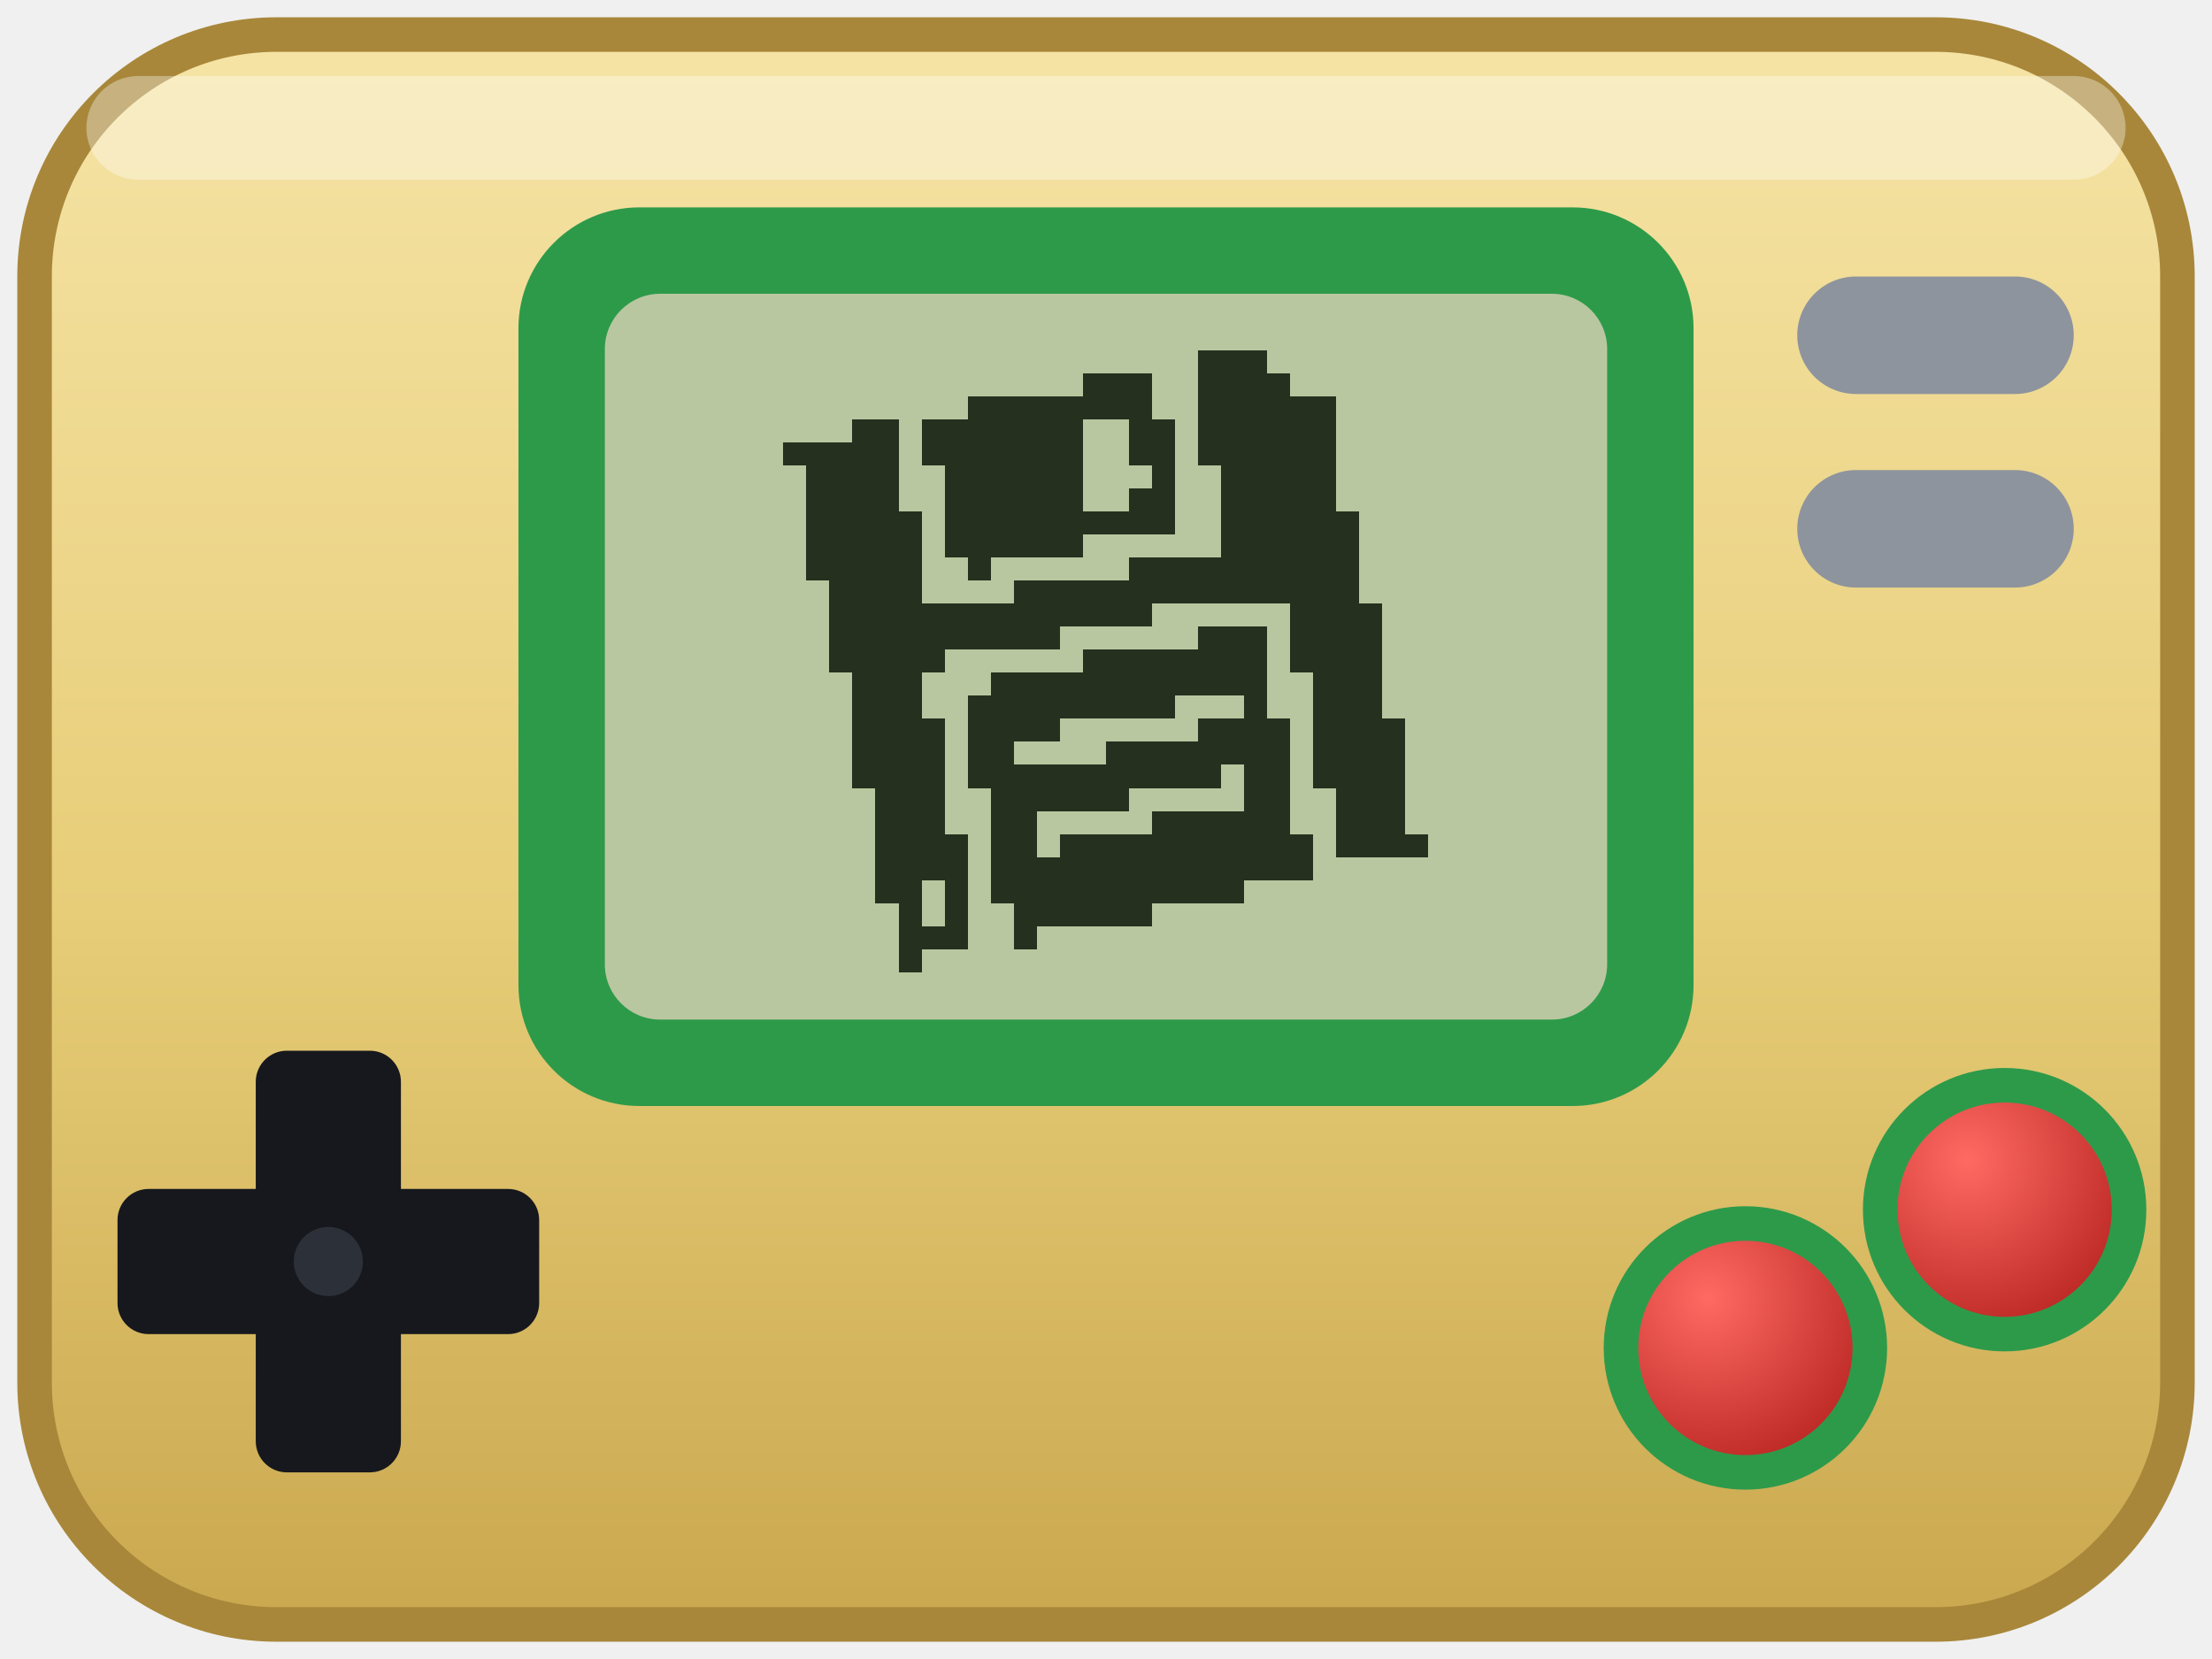
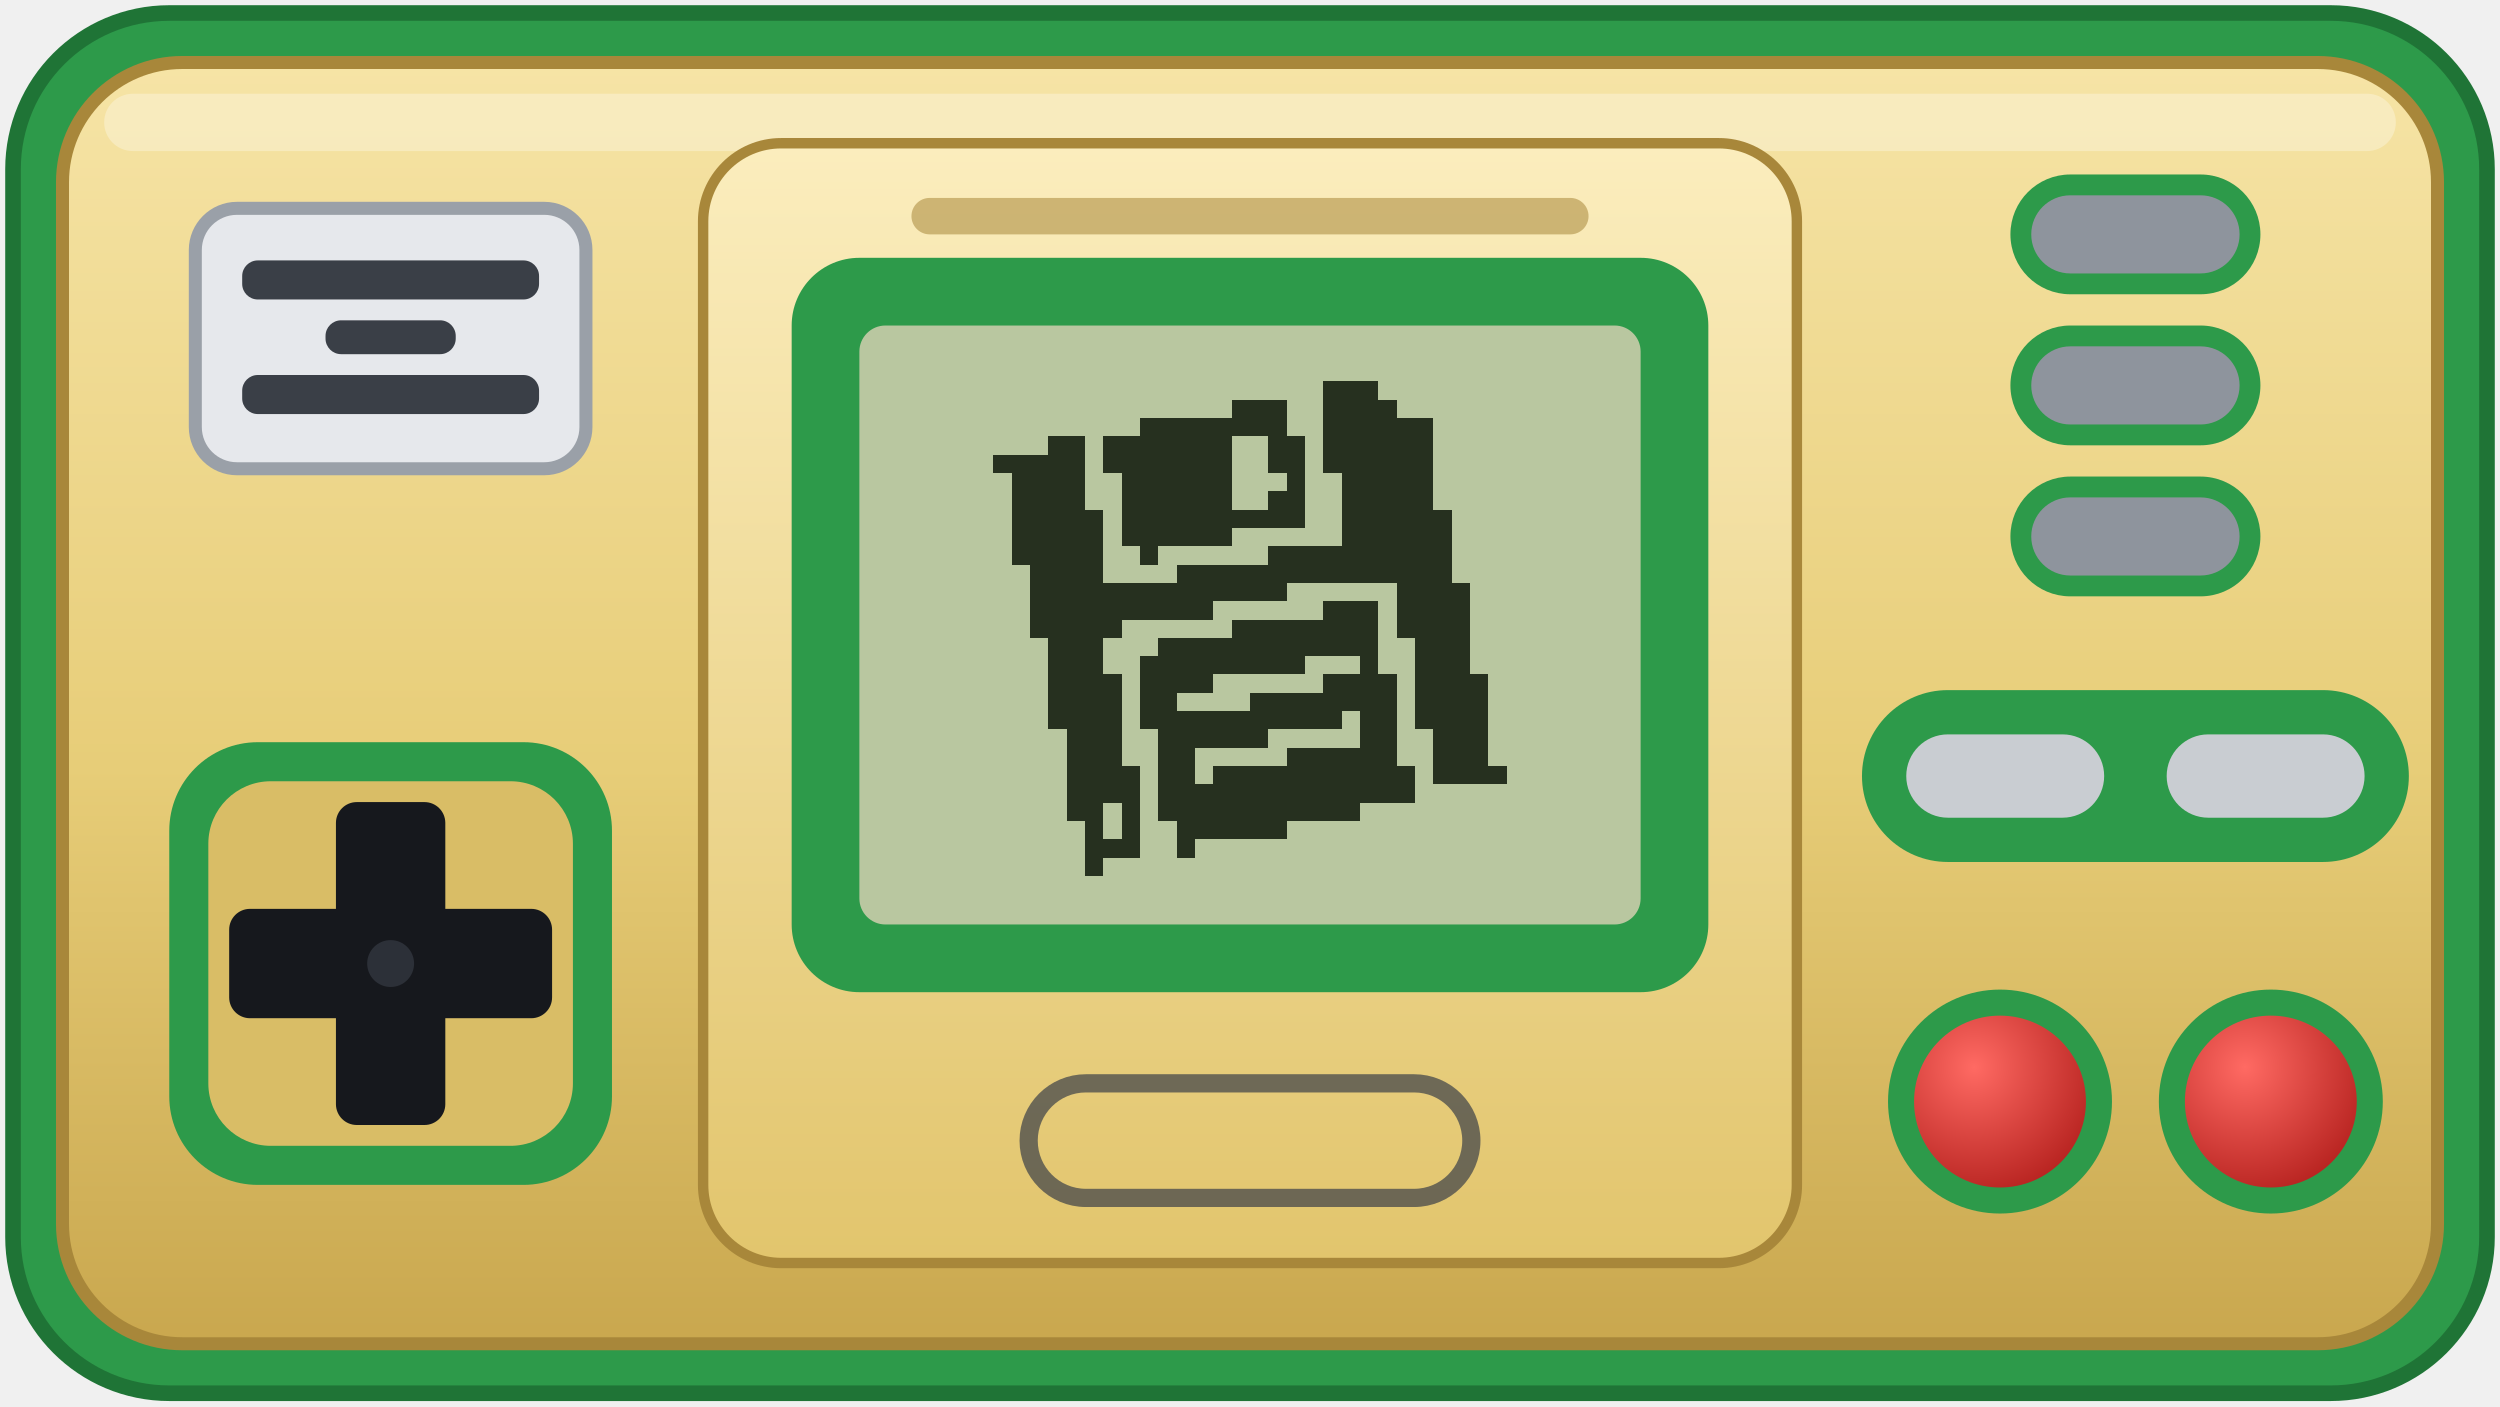
- <svg xmlns="http://www.w3.org/2000/svg" viewBox="0 0 64 48" role="img" aria-label="DOS G&amp;W Imager — DosAT">
+ <svg xmlns="http://www.w3.org/2000/svg" viewBox="0 0 96 54" role="img" aria-label="DOS G&amp;W Imager — DosAT">
  <defs>
    <linearGradient id="body" x1="0" y1="0" x2="0" y2="1">
      <stop offset="0" stop-color="#f6e4a6" />
      <stop offset=".55" stop-color="#e7cd78" />
      <stop offset="1" stop-color="#c9a74e" />
    </linearGradient>
-     <linearGradient id="screen" x1="0" y1="0" x2="0" y2="1">
-       <stop offset="0" stop-color="#101827" />
-       <stop offset="1" stop-color="#05080f" />
+     <linearGradient id="panel" x1="0" y1="0" x2="0" y2="1">
+       <stop offset="0" stop-color="#fbedbd" />
+       <stop offset="1" stop-color="#e2c56d" />
    </linearGradient>
    <radialGradient id="btn" cx=".35" cy=".3" r=".8">
      <stop offset="0" stop-color="#ff6a63" />
      <stop offset="1" stop-color="#b4201d" />
    </radialGradient>
-     <style>
-       .cur { animation: blink 1.1s steps(1) infinite; }
-       @keyframes blink { 50% { opacity: 0; } }
-       @media (prefers-reduced-motion: reduce) { .cur { animation: none; } }
-     </style>
  </defs>
-   <rect x="1" y="1" width="62" height="46" rx="7" fill="url(#body)" stroke="#a8873a" stroke-width="1" />
-   <rect x="2.5" y="2.2" width="59" height="3" rx="1.5" fill="#fff" opacity=".35" />
-   <rect x="15" y="6" width="34" height="26" rx="3.5" fill="#2d9a4a" />
-   <rect x="17.5" y="8.5" width="29" height="21" rx="1.6" fill="#b9c7a0" />
-   <path transform="translate(21.33 8.13) scale(0.6667)" fill="#26301f" shape-rendering="crispEdges" d="M20 3h3v1h-3zM15 4h3v1h-3zM20 4h4v1h-4zM10 5h8v1h-8zM20 5h6v1h-6zM5 6h2v1h-2zM8 6h7v1h-7zM17 6h2v1h-2zM20 6h6v1h-6zM2 7h5v1h-5zM8 7h7v1h-7zM17 7h2v1h-2zM20 7h6v1h-6zM3 8h4v1h-4zM9 8h6v1h-6zM18 8h1v1h-1zM21 8h5v1h-5zM3 9h4v1h-4zM9 9h6v1h-6zM17 9h2v1h-2zM21 9h5v1h-5zM3 10h5v1h-5zM9 10h10v1h-10zM21 10h6v1h-6zM3 11h5v1h-5zM9 11h6v1h-6zM21 11h6v1h-6zM3 12h5v1h-5zM10 12h1v1h-1zM17 12h10v1h-10zM4 13h4v1h-4zM12 13h15v1h-15zM4 14h14v1h-14zM24 14h4v1h-4zM4 15h10v1h-10zM20 15h3v1h-3zM24 15h4v1h-4zM4 16h5v1h-5zM15 16h8v1h-8zM24 16h4v1h-4zM5 17h3v1h-3zM11 17h12v1h-12zM25 17h3v1h-3zM5 18h3v1h-3zM10 18h9v1h-9zM22 18h1v1h-1zM25 18h3v1h-3zM5 19h4v1h-4zM10 19h4v1h-4zM20 19h4v1h-4zM25 19h4v1h-4zM5 20h4v1h-4zM10 20h2v1h-2zM16 20h8v1h-8zM25 20h4v1h-4zM5 21h4v1h-4zM10 21h11v1h-11zM22 21h2v1h-2zM25 21h4v1h-4zM6 22h3v1h-3zM11 22h6v1h-6zM22 22h2v1h-2zM26 22h3v1h-3zM6 23h3v1h-3zM11 23h2v1h-2zM18 23h6v1h-6zM26 23h3v1h-3zM6 24h4v1h-4zM11 24h2v1h-2zM14 24h11v1h-11zM26 24h4v1h-4zM6 25h4v1h-4zM11 25h14v1h-14zM6 26h2v1h-2zM9 26h1v1h-1zM11 26h11v1h-11zM7 27h1v1h-1zM9 27h1v1h-1zM12 27h6v1h-6zM7 28h3v1h-3zM12 28h1v1h-1zM7 29h1v1h-1z" />
-   <rect x="7.4" y="30.4" width="4.2" height="12.2" rx=".9" fill="#16181d" />
-   <rect x="3.4" y="34.4" width="12.2" height="4.2" rx=".9" fill="#16181d" />
-   <circle cx="9.5" cy="36.5" r="1" fill="#2c3038" />
-   <rect x="52" y="8" width="8" height="3.4" rx="1.7" fill="#8e949d" />
-   <rect x="52" y="13.6" width="8" height="3.4" rx="1.7" fill="#8e949d" />
-   <circle cx="50.5" cy="39" r="3.6" fill="url(#btn)" stroke="#2d9a4a" stroke-width="1" />
-   <circle cx="58" cy="35" r="3.6" fill="url(#btn)" stroke="#2d9a4a" stroke-width="1" />
+   <rect x=".5" y=".5" width="95" height="53" rx="6" fill="#2d9a4a" stroke="#1f7436" stroke-width=".6" />
+   <rect x="2.4" y="2.4" width="91.2" height="49.2" rx="4.6" fill="url(#body)" stroke="#a8873a" stroke-width=".5" />
+   <rect x="4" y="3.6" width="88" height="2.2" rx="1.1" fill="#fff" opacity=".3" />
+   <rect x="7.5" y="8" width="15" height="10" rx="1.6" fill="#e6e8ec" stroke="#9aa0a8" stroke-width=".5" />
+   <rect x="9.3" y="10" width="11.4" height="1.5" rx=".6" fill="#3a3f47" />
+   <rect x="12.5" y="12.3" width="5" height="1.3" rx=".6" fill="#3a3f47" />
+   <rect x="9.3" y="14.4" width="11.4" height="1.5" rx=".6" fill="#3a3f47" />
+   <rect x="6.5" y="28.5" width="17" height="17" rx="3.4" fill="#2d9a4a" />
+   <rect x="8" y="30" width="14" height="14" rx="2.4" fill="#d9bd66" />
+   <rect x="12.9" y="30.8" width="4.2" height="12.4" rx=".8" fill="#16181d" />
+   <rect x="8.8" y="34.9" width="12.4" height="4.2" rx=".8" fill="#16181d" />
+   <circle cx="15" cy="37" r=".9" fill="#2c3038" />
+   <rect x="27" y="5.5" width="42" height="43" rx="3" fill="url(#panel)" stroke="#a8873a" stroke-width=".4" />
+   <rect x="35" y="7.6" width="26" height="1.4" rx=".7" fill="#a8873a" opacity=".55" />
+   <rect x="30.4" y="9.9" width="35.2" height="28.2" rx="2.6" fill="#2d9a4a" />
+   <rect x="33" y="12.5" width="30" height="23" rx="1" fill="#b9c7a0" />
+   <path transform="translate(36.74 12.53) scale(0.7037)" fill="#26301f" shape-rendering="crispEdges" d="M20 3h3v1h-3zM15 4h3v1h-3zM20 4h4v1h-4zM10 5h8v1h-8zM20 5h6v1h-6zM5 6h2v1h-2zM8 6h7v1h-7zM17 6h2v1h-2zM20 6h6v1h-6zM2 7h5v1h-5zM8 7h7v1h-7zM17 7h2v1h-2zM20 7h6v1h-6zM3 8h4v1h-4zM9 8h6v1h-6zM18 8h1v1h-1zM21 8h5v1h-5zM3 9h4v1h-4zM9 9h6v1h-6zM17 9h2v1h-2zM21 9h5v1h-5zM3 10h5v1h-5zM9 10h10v1h-10zM21 10h6v1h-6zM3 11h5v1h-5zM9 11h6v1h-6zM21 11h6v1h-6zM3 12h5v1h-5zM10 12h1v1h-1zM17 12h10v1h-10zM4 13h4v1h-4zM12 13h15v1h-15zM4 14h14v1h-14zM24 14h4v1h-4zM4 15h10v1h-10zM20 15h3v1h-3zM24 15h4v1h-4zM4 16h5v1h-5zM15 16h8v1h-8zM24 16h4v1h-4zM5 17h3v1h-3zM11 17h12v1h-12zM25 17h3v1h-3zM5 18h3v1h-3zM10 18h9v1h-9zM22 18h1v1h-1zM25 18h3v1h-3zM5 19h4v1h-4zM10 19h4v1h-4zM20 19h4v1h-4zM25 19h4v1h-4zM5 20h4v1h-4zM10 20h2v1h-2zM16 20h8v1h-8zM25 20h4v1h-4zM5 21h4v1h-4zM10 21h11v1h-11zM22 21h2v1h-2zM25 21h4v1h-4zM6 22h3v1h-3zM11 22h6v1h-6zM22 22h2v1h-2zM26 22h3v1h-3zM6 23h3v1h-3zM11 23h2v1h-2zM18 23h6v1h-6zM26 23h3v1h-3zM6 24h4v1h-4zM11 24h2v1h-2zM14 24h11v1h-11zM26 24h4v1h-4zM6 25h4v1h-4zM11 25h14v1h-14zM6 26h2v1h-2zM9 26h1v1h-1zM11 26h11v1h-11zM7 27h1v1h-1zM9 27h1v1h-1zM12 27h6v1h-6zM7 28h3v1h-3zM12 28h1v1h-1zM7 29h1v1h-1z" />
+   <rect x="39.5" y="41.6" width="17" height="4.4" rx="2.2" fill="none" stroke="#3a3f47" stroke-width=".7" opacity=".7" />
+   <rect x="77.2" y="6.7" width="9.6" height="4.6" rx="2.3" fill="#2d9a4a" />
+   <rect x="78" y="7.5" width="8" height="3" rx="1.5" fill="#8e949d" />
+   <rect x="77.2" y="12.5" width="9.6" height="4.6" rx="2.3" fill="#2d9a4a" />
+   <rect x="78" y="13.3" width="8" height="3" rx="1.5" fill="#8e949d" />
+   <rect x="77.2" y="18.3" width="9.6" height="4.6" rx="2.3" fill="#2d9a4a" />
+   <rect x="78" y="19.1" width="8" height="3" rx="1.5" fill="#8e949d" />
+   <rect x="71.5" y="26.5" width="21" height="6.6" rx="3.3" fill="#2d9a4a" />
+   <rect x="73.2" y="28.2" width="7.6" height="3.2" rx="1.6" fill="#c9cdd2" />
+   <rect x="83.2" y="28.2" width="7.6" height="3.2" rx="1.6" fill="#c9cdd2" />
+   <circle cx="76.8" cy="42.3" r="4.3" fill="#2d9a4a" />
+   <circle cx="76.8" cy="42.3" r="3.3" fill="url(#btn)" />
+   <circle cx="87.2" cy="42.3" r="4.3" fill="#2d9a4a" />
+   <circle cx="87.2" cy="42.3" r="3.3" fill="url(#btn)" />
</svg>
